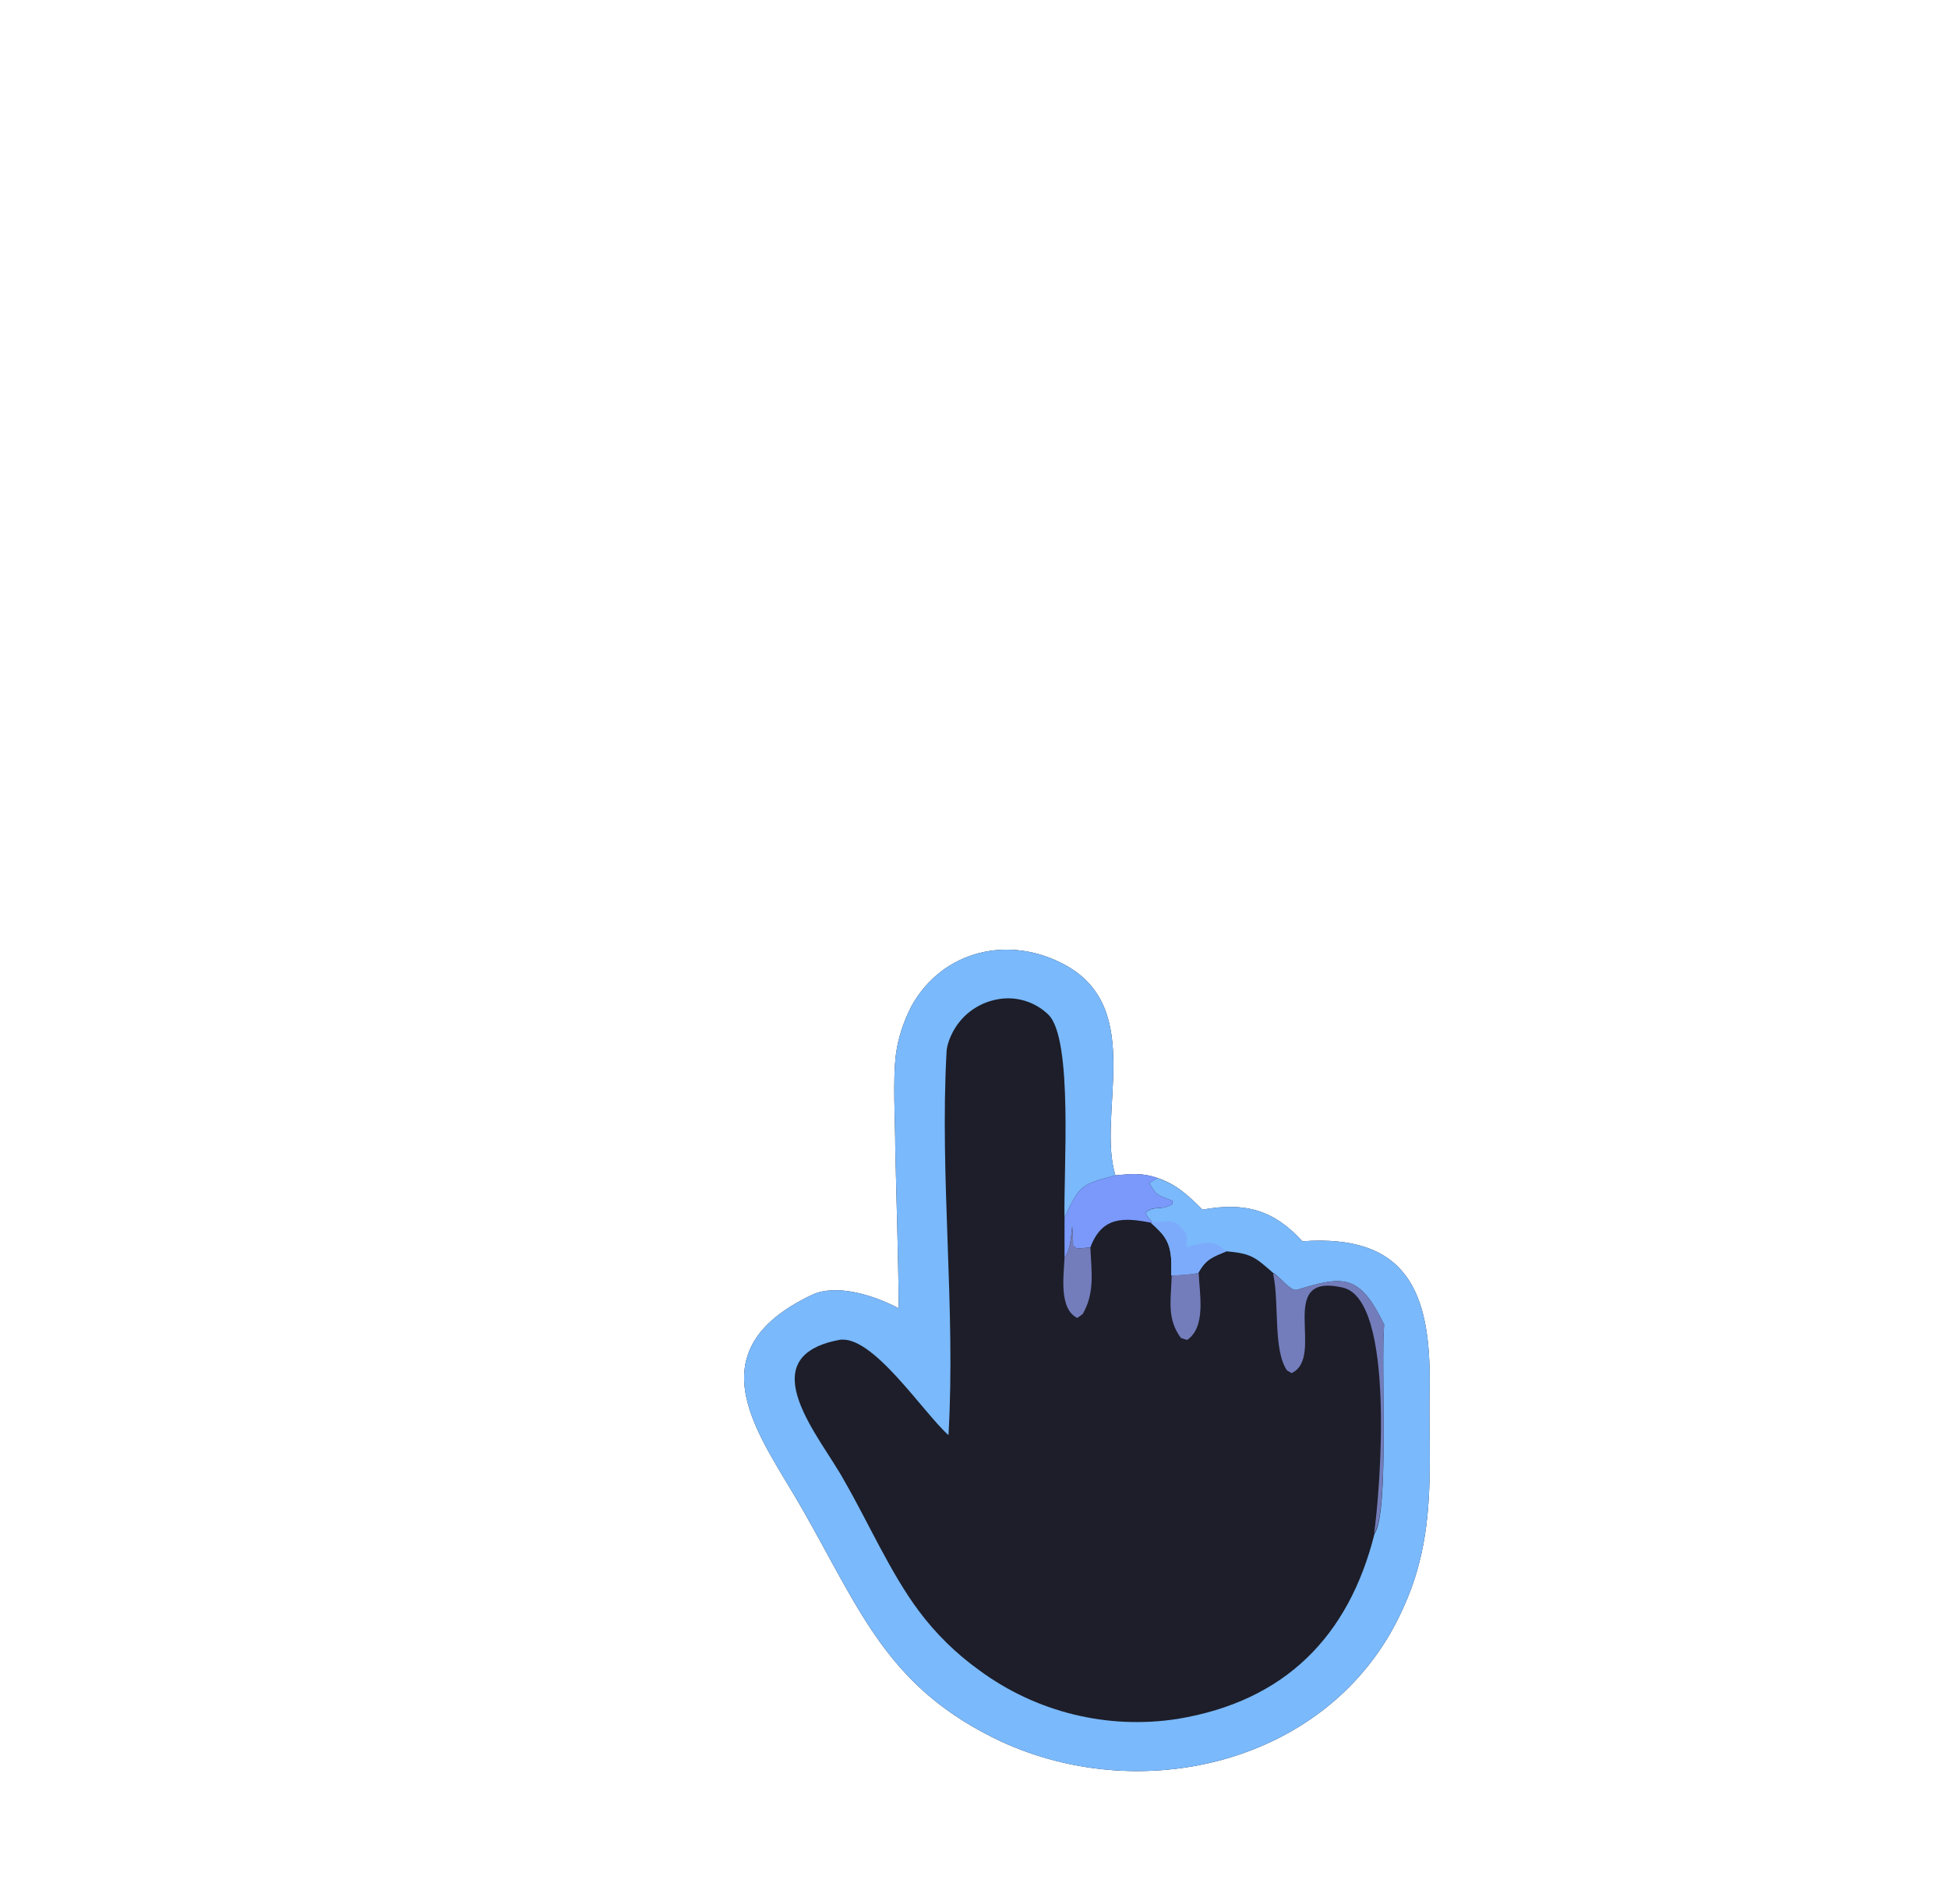
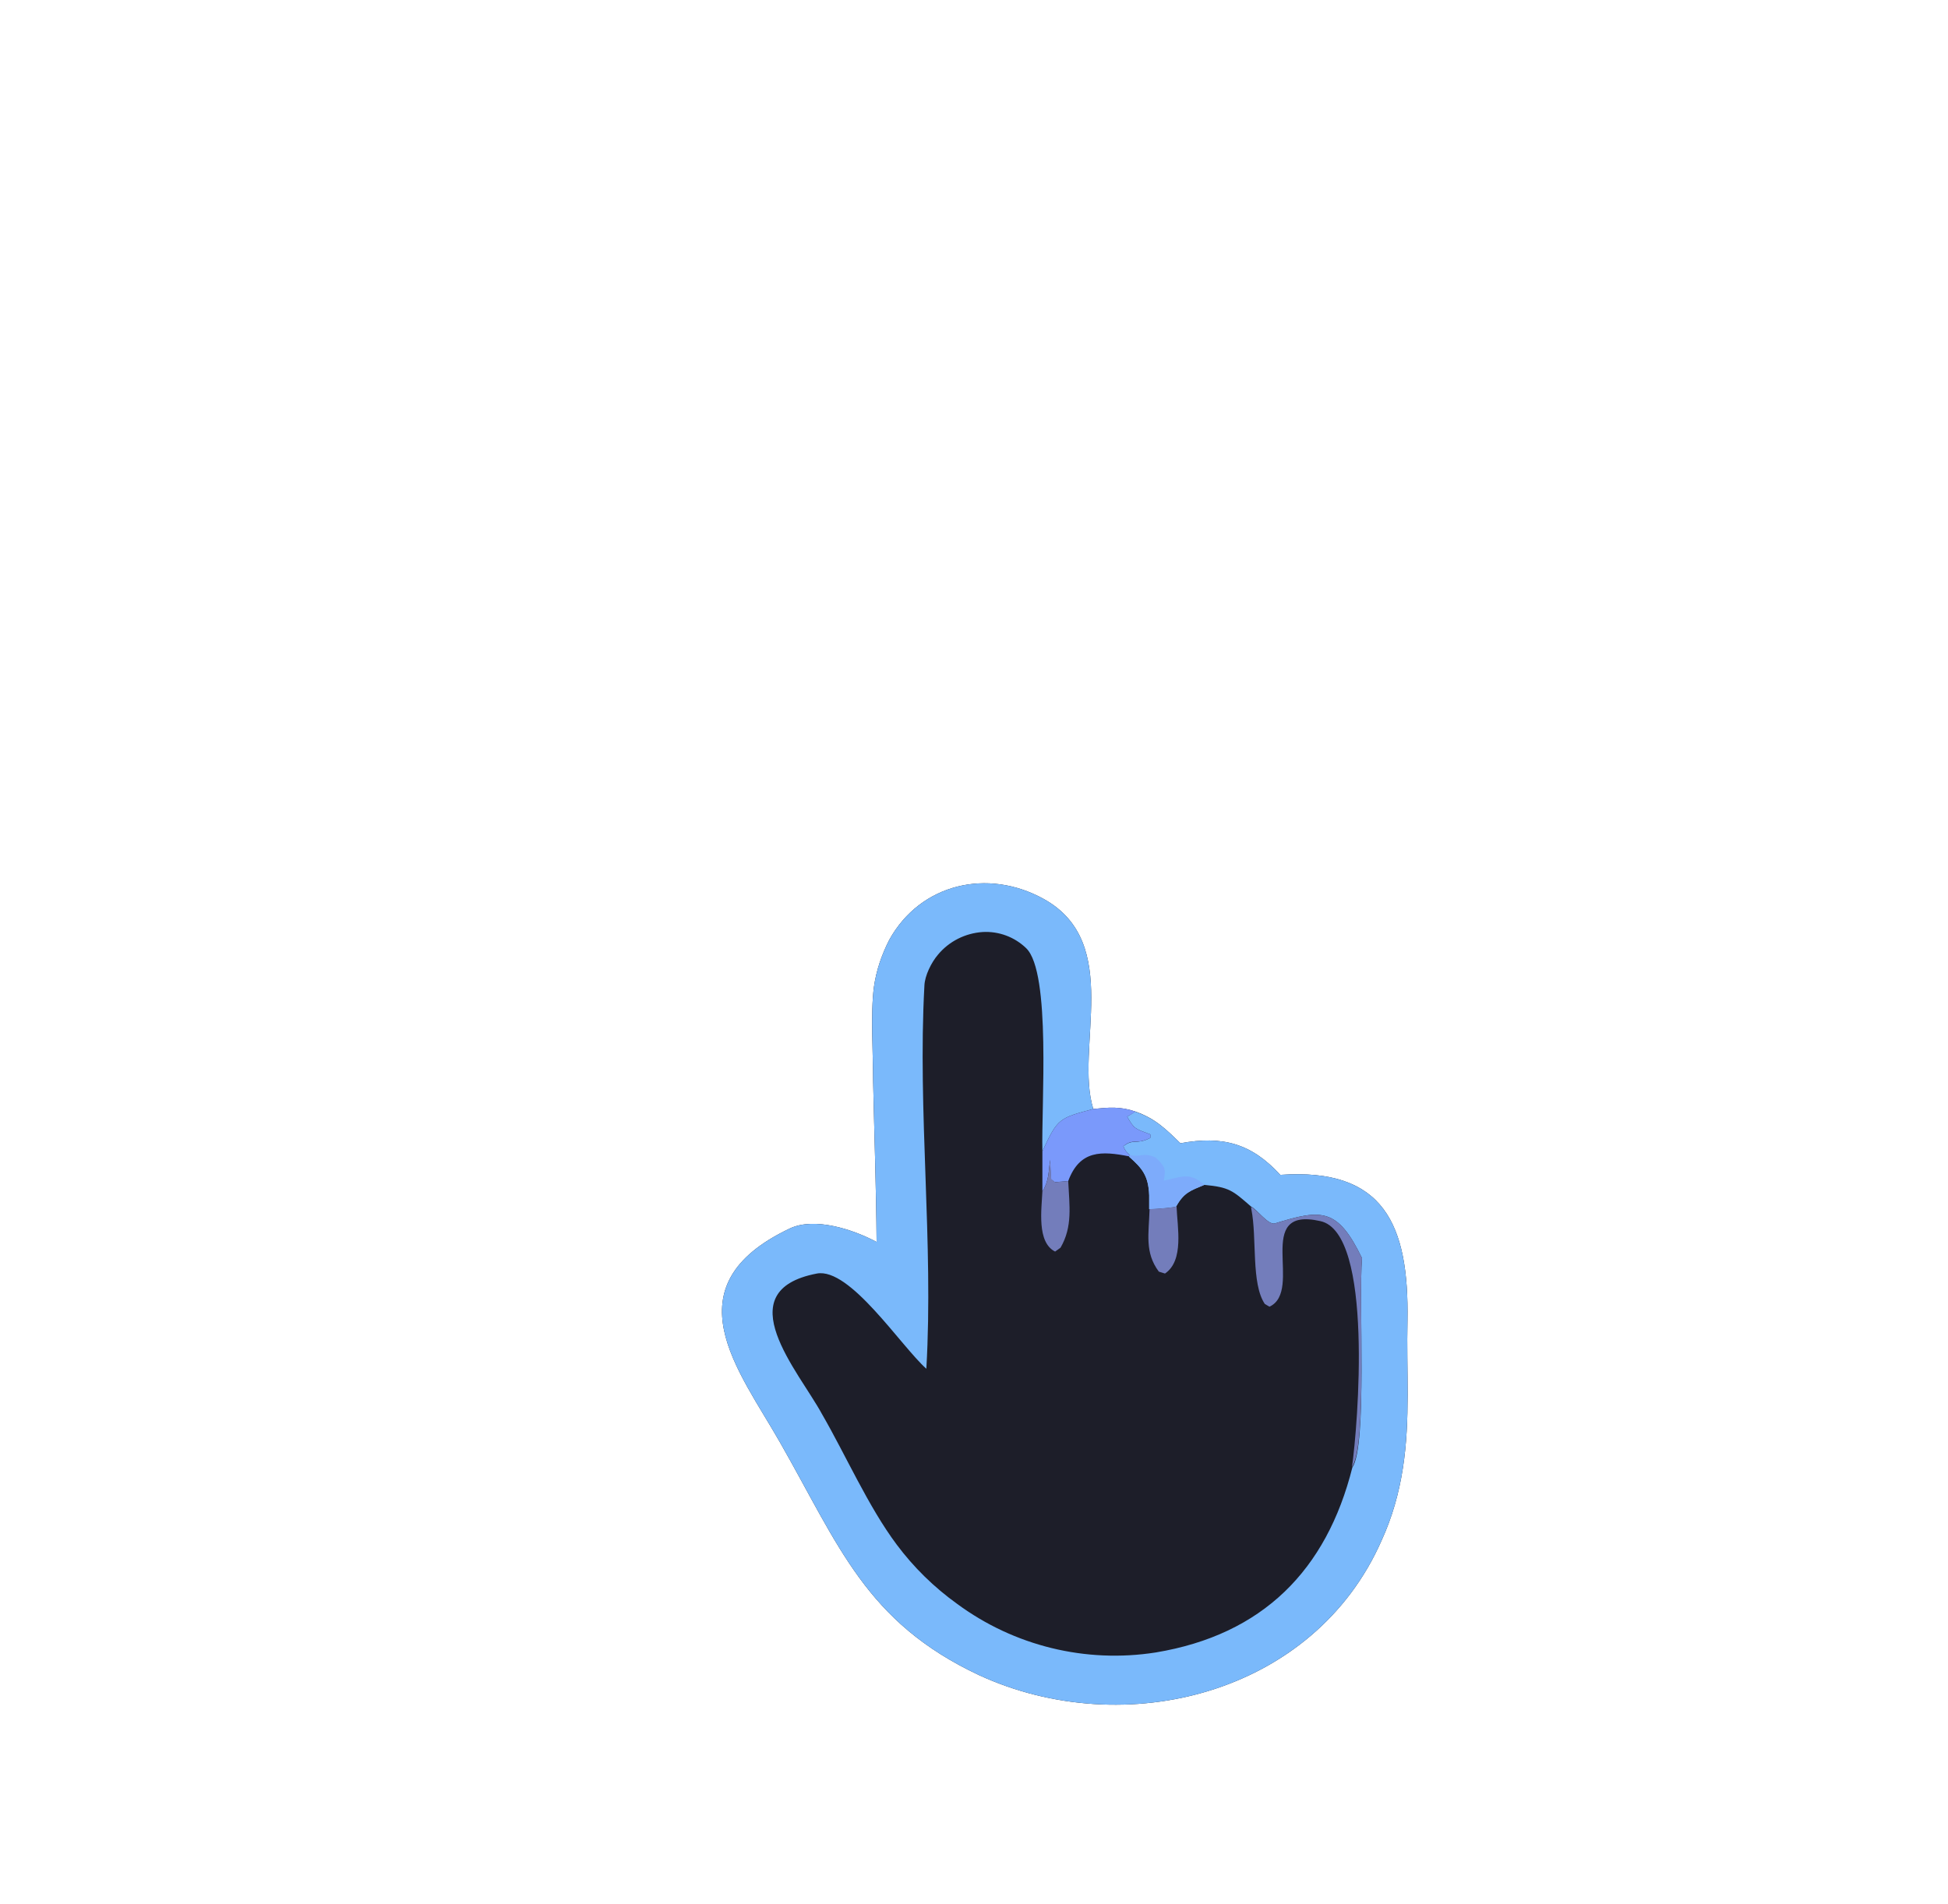
<svg xmlns="http://www.w3.org/2000/svg" width="44" height="43" viewBox="0 0 44 43">
-   <svg x="8.3" y="12.57" width="33.44" height="32.68" viewBox="768 0 384 341.333" preserveAspectRatio="xMidYMid meet" style="overflow:hidden">
+   <svg x="7.8" y="11.07" width="33.44" height="32.68" viewBox="768 0 384 341.333" preserveAspectRatio="xMidYMid meet" style="overflow:hidden">
    <g transform="translate(0 0)" data-sgt-offset="1">
      <defs>
        <linearGradient id="a" x1="1399.2" x2="1243.7" y1="228.9" y2="150.1" gradientUnits="userSpaceOnUse">
          <stop offset="0" stop-color="#678DFD" />
          <stop offset="1" stop-color="#8CDAFB" />
        </linearGradient>
      </defs>
      <path fill="url(#a)" d="M1296 106.3c2.2-7.9 5.2-14 12.6-18.2a25 25 0 0 1 18.8-2.3 25.6 25.6 0 0 1 15.5 12.5c1 1.7 1.7 3.5 2.5 5.3 6-4 11.3-5.7 18.7-4 6.2 1.2 11.6 5 15 10.2 5.6 9 2 16.9 3.6 20.2l4.7-.9c11.8-2.3 25.2 6.7 26.6 19.3 1.9 17.6-13 36.2-16 52.5-4.8 26.5-.3 44.6-18.4 68.2a66.7 66.7 0 0 1-43.9 25.3c-20 2.6-39-1.8-55-14.4a84.6 84.6 0 0 1-14.8-15.2c-7.5-9.8-13.1-22.4-20.3-33-5.1-7.4-14.9-16.6-18.7-23.6-15.2-28.4 16.3-47.9 41.2-28.8-2.2-9-5.8-22.3-7-31.2-1.6-6-3.3-12-3.8-18.1-1.4-14.6 6.7-27.3 22-28.2 6-1.4 11.6 1.4 16.7 4.4Z" data-index="1" />
      <path fill="#1D1E29" d="M1279.8 113.6c5 .9 6.5 1.2 9.8 5.5 7.4 9.5 10.4 52.4 18.3 58 .7-.1 1 0 1.4-.7 5.9-10.6-5-56.7-.3-70.3 1.4-4.2 5.6-7.3 9.8-8.6a9 9 0 0 1 6.9.5c3.7 2 5.8 6.5 6.8 10.4 3.3 13-3 64 2 69.2 13.7-2.7 4.7-77.7 30.6-64.5 13.8 7-11.6 67.2-2.6 74.2 10.2-4 14.9-52.2 33-45 10.2 3.8 4.2 18.3 1.3 25-4.3 10-8.3 20.1-11.1 30.6-4.6 20.8-1.7 37.7-12.5 57.3a53.1 53.1 0 0 1-31.9 25 59.3 59.3 0 0 1-45.6-5.8 61.7 61.7 0 0 1-17.3-14.6c-8-9.8-13.1-22-20.1-32.5-4.5-6.7-10.2-13.1-15.2-19.3-2.5-3.2-6.2-7.5-7.2-11.4-2.9-11 14.5-15.7 21.5-10 4.8 3.8 8.9 8.7 13.1 13 3 3 6.6 6.8 11 6.4 1.8-.1 2.9-1.2 3.8-2.4 1-5.4-1.4-16.4-3.2-21.8-4.5-14-6.3-32-11-45.5-1-11.9-6-16 8.7-22.7Z" data-index="2" style="opacity:1" />
      <path fill="#99F5FB" d="M1261 148.2c-1.5-6-3.2-12-3.8-18.1-1.3-14.6 6.8-27.3 22-28.2-5.9 5.7-12.6-2-8.8 15.3l.8.4.7-.7c2.3-2.2 3-3 6-3.8l1.9.5c-14.7 6.8-9.7 10.8-8.7 22.7l-1.3-.5c.1-2.6-1-5-3-6.5l-.3.4 1 .7-1.2-.3a14.8 14.8 0 0 1-6 8c-.3 4.2 2.8 7.2.7 10.1Z" data-index="3" />
      <defs>
        <linearGradient id="b" x1="663.9" x2="507.5" y1="554.3" y2="458.7" gradientUnits="userSpaceOnUse">
          <stop offset="0" stop-color="#87A3F8" />
          <stop offset="1" stop-color="#86E3FC" />
        </linearGradient>
      </defs>
      <path fill="url(#b)" d="M580.4 414.4a92.7 92.7 0 1 1 11.7 185 92.7 92.7 0 0 1-11.7-185Z" data-index="4" style="opacity:1" />
      <path fill="#1D1E29" d="M582 427.2a79.7 79.7 0 1 1 8.4 159.3 79.7 79.7 0 0 1-8.5-159.3Z" data-index="5" style="opacity:1" />
      <path fill="#7A99FB" d="M619.2 456.3a59.6 59.6 0 0 1 17 84.6c-5 7.3-20.2 21.5-29 22.2-6.7-1-14.4 7.5-13.2-6 .2-3.2 2.7-3.6 5.2-4.5l-.5-.8c11.3-5 15.8-5.1 24.7-16.4 7.7-9.7 11.1-22 9.6-34.3-2-15.9-9.1-24-20.9-33.3 2.1-1.4 5.8-9 7-11.5Z" data-index="6" style="opacity:1" />
      <path fill="#86DCFA" d="M525.3 506.5c6-1.2 5.2-3 12.3-2l.3 1.4c1 32.2 29.7 52.4 60.8 46l.5.7c-2.5 1-5 1.3-5.2 4.4-1.2 13.6 6.5 5 13.1 6.1a60.5 60.5 0 0 1-62.7-12.9 58.6 58.6 0 0 1-19.1-43.7Z" data-index="7" style="opacity:1" />
      <path fill="#737DBB" d="M526.2 500c4.4-38 51.6-61.9 49.5-42.5-2.7 3-8.4 6-12.2 8a48 48 0 0 0-24.3 30c-.9 3.7-.6 7.2-1.3 10.4l-.3-1.4c-7.1-1-6.3.8-12.3 2 .2-2 .6-4.4 1-6.4Z" data-index="8" />
      <path fill="#97CCD6" d="M526.2 500c6.2-6 12.3-4.4 11.4 4.5-7.1-1-6.3.8-12.3 2 .2-2 .6-4.4 1-6.4Z" data-index="9" />
      <path fill="#86DCFA" d="M612.1 467.8c-9.9-5.5-16.6-6.2-27.3-8.5-3.7-.8-4.4-6.6-2.5-10.2 7.5-7.3 29.4 2.7 36.9 7.2-1.3 2.5-5 10-7.1 11.5Z" data-index="10" style="opacity:1" />
      <path fill="#1D1E29" d="M905.8 178c-.1-13.8-.6-27.7-.9-41.6 0-7-.7-17.6.2-24.4.6-4.3 2-8.4 4-12.3 8.1-14.6 25.5-18.6 40-10.6 20.7 11.4 8 38.8 12.9 54.5 4-.4 7-.7 11 .7 5.1 1.8 7.8 4.5 11.6 8.2 10.9-2 18.4 0 25.9 8.2 27-1.9 33.4 13 33 37.8-.3 12.8.8 25.6-1.2 38.3-1 6.5-2.8 12.8-5.5 18.7-17.5 39.9-66.6 52.4-104.4 35-29.4-13.8-36.3-33.5-51.6-60.3-10.6-18.7-29.1-40.6 2.5-55.6 6.4-3 16.3.2 22.5 3.5Z" data-index="11" style="opacity:1" />
      <path fill="#7AB9FB" d="M905.8 178c-.1-13.8-.6-27.7-.9-41.6 0-7-.7-17.6.2-24.4.6-4.3 2-8.4 4-12.3 8.1-14.6 25.5-18.6 40-10.6 20.7 11.4 8 38.8 12.9 54.5-8.8 2.4-9.2 2.3-13.2 11-.3-11.8 2.3-46.4-4.2-52.7a15 15 0 0 0-11.3-4.2c-4.5.3-8.7 2.4-11.6 5.9-1.7 2-3.4 5.4-3.5 8-1.8 32.7 2.4 66.7.5 99.4-6.7-6-19.8-26.3-28.4-24.7-23.5 4.5-4.6 25.5 1.3 36.4 6.2 10.7 12 24 19.4 33.9 4.4 5.9 9.7 11.1 15.7 15.4a68.8 68.8 0 0 0 51.5 12.6c27.7-4.6 44.3-21.3 51-48 3.9-5.7 1.6-43.2 2.5-54.3-6.3-13-10.4-12.8-22.6-9-1.7.5-4.7-3.7-6.2-4.4-4.8-4.2-5.7-5-12.1-5.6-3.6 1.5-5.3 2-7.3 5.6-1.5.4-5.2.6-7 .7V166c-.2-5.1-1.8-7-5.2-10l.1-.5c-1-1-1-.9-1.6-2.2 2.5-2.1 3.4-.3 7-2.2v-.9c-4-1.5-4.2-1.4-6-4.6l2.1-1.3c5.2 1.8 7.9 4.5 11.7 8.2 10.9-2 18.4 0 25.9 8.2 27-1.9 33.4 13 33 37.8-.3 12.8.8 25.6-1.2 38.3-1 6.5-2.8 12.8-5.5 18.7-17.5 39.9-66.6 52.4-104.4 35-29.4-13.8-36.3-33.5-51.6-60.3-10.6-18.7-29.1-40.6 2.5-55.6 6.4-3 16.3.2 22.5 3.5Z" data-index="12" style="opacity:1" />
      <path fill="#7DABFB" d="M971.4 155.5c3.1.8 3.2-.8 6.8.7 2.3 2.4 2.7 2.6 2.1 6 4.8-1 6.7-2.3 10.5 1.1-3.6 1.5-5.3 2-7.3 5.6-1.5.4-5.2.6-7 .7V166c-.2-5.1-1.8-7-5.2-10l.1-.5Z" data-index="13" style="opacity:1" />
      <path fill="#7A99FB" d="M962 143.6c4-.4 7-.7 11 .7l-2.2 1.3c1.8 3.2 2 3.1 6 4.6v.9c-3.6 1.9-4.5 0-7 2.2.6 1.3.6 1.2 1.6 2.2l-.1.4c-7.1-1.4-12.8-1.7-15.8 6.4l-3.5.3-1-.8-.2-5c-.4 3-.3 5.6-2 8.2v-10.4c4-8.7 4.4-8.6 13.2-11Z" data-index="14" style="opacity:1;visibility:visible" />
      <path fill="#737DBB" d="M1002.9 169c1.5.6 4.5 4.8 6.2 4.3 12.2-3.8 16.3-4 22.6 9-.9 11.1 1.4 48.6-2.6 54.2 1.5-10.5 5.7-60.8-8.2-63.8-17.6-4-4.2 18-13.2 22.2l-1.2-.7c-3.6-5.3-2-17.1-3.5-24.6l-.1-.7Z" data-index="16" style="opacity:1" />
      <path fill="#737DBB" d="M976.6 169.6c1.7-.1 5.4-.3 7-.7.2 5.4 2 14-3 17.4l-1.6-.5c-3.7-5-2.6-9.7-2.4-16.2Z" data-index="17" />
      <path fill="#737DBB" d="m950.8 156.8.3 5 1 .8 3.4-.3c.3 6.4 1.2 11.8-2 17.3l-1.4 1c-4.8-2.4-3.5-11-3.3-15.6 1.7-2.6 1.6-5.1 2-8.2Z" data-index="18" style="opacity:1;visibility:visible" />
      <path fill="#1D1E29" d="M200.5 429.9c9-4.5 16.7-5.7 25.7-.4a19 19 0 0 1 5.2 3.8c14.3-3 19.7-1.3 29.8 9.1 34.9-5.3 32.8 37.4 32.4 59.6-.3 17.8-2.8 31-9.3 47.7-3 8.5-2.9 18.3-9.6 25.7-5.6 7.8-18.7 12-28 12.7-18 1.3-45.4 3.3-60.3-8.3-9-7-8.1-14.9-12.8-22-4.2-6.4-16.5-18.3-19.4-25.2a49.6 49.6 0 0 1-9.3-48.3c4-10.6 10.8-16.2 19.8-22.3-.4-7-1.3-15 1.3-21.4 6.3-16 20.8-15.7 34.5-10.7Z" data-index="19" />
      <path fill="#7AB9FB" d="M200.5 456.3c2.5-11.7-5-14-4-23.7 2.4-3.4 3.4-.4 4.6-1.2a22 22 0 0 1 23-1.7l.8.4 1.3-.6a19 19 0 0 1 5.2 3.8c14.3-3 19.7-1.3 29.8 9.1 34.9-5.3 32.8 37.4 32.4 59.6-.3 17.8-2.8 31-9.3 47.7-3 8.5-2.9 18.3-9.6 25.7-5.6 7.8-18.7 12-28 12.7-18 1.3-45.4 3.3-60.3-8.3-9-7-8.1-14.9-12.8-22-4.2-6.4-16.5-18.3-19.4-25.2.1-2.6-1.8-4.6-2.8-6.5-4.5-9.3-10.8-18.7-6.7-29.1.3-.8 1.8-11.5 2-12.8v-.5c1.6-2 .8-1.5 3.2-2.2l.5 1.7 2.2.3c1.6 3.3-2.3 18.6 1.1 27.3 2.3 5.7 3 7.2 6.5 13.1l1.4-.4c7.9 9.7 16.3 19.5 23.8 29.5 3.3 4.5 3.7 13.8 8.8 17.4 12.2 8.9 37.5 6.7 52 5.5 7-.5 15.8-3.4 19.8-9 4.1-6 3.2-12.3 5-19.3 1.3-4.7 5.7-12.2 6.8-16.6 4.7-20.9 3.9-42.2 2.3-63.5-.6-7.4-7.7-15.5-15.7-14.2-7 1.3.4 14.4-3.4 20.5l-2.1.3c-6.7-3.4-2.5-18.2-6.7-24.5-3-4.6-10.3-9.9-15.7-6.5-5.8 7 .7 19.2-4.4 23.2l-2-.7c-5.4-6.2 1.6-26-11.4-28.6-26.4-5.3-2.8 22.5-15.3 26-2.8-1.6-3-3.7-3-6.7Z" data-index="20" />
      <path fill="#86DCFA" d="M200.5 429.9c9-4.5 16.7-5.7 25.7-.4l-1.3.6-.8-.4a22 22 0 0 0-23 1.7c-1.2.8-2.2-2.2-4.5 1.2-1 9.7 6.4 12 3.9 23.7-1.1-10.2-2-21.3-16-18.9-21.8 3.7 1.9 57-14.1 63.3-4-1.8.4-10.7.4-14.4.1-5-.3-9.9-.6-15-22.4 14.6-19.8 31.4-8.6 52.2l-1.4.4c-3.4-6-4.2-7.4-6.5-13.1-3.4-8.7.5-24-1.1-27.3l-2.2-.3-.5-1.7c-2.4.7-1.6.2-3.2 2.2v.5c-.2 1.3-1.7 12-2 12.8-4.1 10.4 2.2 19.8 6.7 29 1 2 3 4 2.8 6.6a49.6 49.6 0 0 1-9.3-48.3c4-10.6 10.8-16.2 19.8-22.3-.4-7-1.3-15 1.3-21.4 6.3-16 20.8-15.7 34.5-10.7Z" data-index="21" />
      <path fill="#7DABFB" d="M164.4 156.4v-.6c.3-15.5-1.3-31.8.6-47 1.3-6 5.3-12.6 11-14.8 15-5.9 26.3 5.6 36.3 15.1 4.6 3.3 13.1 11 17.7 15l31.5 27.8c14.6 12.8 29.8 25.3 43.7 38.8 13.5 13 7.3 33.4-11.4 35.6-8.3 1-17.2.2-25.6.3 5.5 12.1 17.5 33.4 17 44.4-1 18.5-20.9 28.3-36.9 22.1-14.4-5.6-23.5-32.4-29-44.2-9.3 9.3-20.5 24.7-34.6 24.5-16.1-.2-21.5-13.6-20.4-27.8.3-29.7-.6-59.6 0-89.2Z" data-index="22" style="opacity:1" />
      <path fill="#1D1E29" d="M177.1 159.6c1.1-11.2-4.6-52.6 6.7-54.8 6 .7 12.7 8 17.7 12.2 7 6.9 17.5 15.6 25.1 22.2L272 179c4.4 3.9 22 18.3 24.6 22 15.3 22.2-40.3 8.1-46.4 14.9-.3 6.9 21.5 46.2 22 52 .3 4.1-1.3 8.2-4.5 10.8-23.9 20.6-33.6-43.2-44.6-49-2.4-.2-3.8.6-5.6 2-6.9 5.8-25 29.2-32.9 28.8-2 0-4-.9-5.4-2.4-4.6-5-.6-83.2-2.1-98.4Z" data-index="23" style="opacity:1" />
      <path fill="#68F7E2" d="M164.4 156.4v-.6c.3-15.5-1.3-31.8.6-47 1.3-6 5.3-12.6 11-14.8 15-5.9 26.3 5.6 36.3 15.1-4.2-.7-14.5-10.6-18.4-13.9-2 2.6-4.8 5.7-4.8 8.7 2.2 6.4 11.8 5.9 12.4 13.1-5-4.3-11.7-11.5-17.7-12.2-11.3 2.2-5.6 43.6-6.7 54.8-2.3-2.6-.2-36.7-1.2-43.3a27 27 0 0 1-9 2.3l-1 .2c.2 15 .3 30.1 0 45.2h-.4l-1.1-7.6Z" data-index="24" style="opacity:1" />
      <path fill="#7DABFB" d="M1410.2 736.8c6.8-.5 13.3 2.4 16.1 8.8 2.8 6.5-.9 16.7-3 23.1-5.7 18.4-11.5 36.8-17.5 55.2-3 9-11.3 13.9-20.5 10.2-5.8-2.4-7.8-8.1-9.8-13.4-14 13.6-30.9 29.8-44 44 21.3 6.7 20.8 27.7 5.8 31.5-18.1 4.6-67 26.1-82.4 25.8-18.9-4.7-14.3-18.7-9.3-32.4 8.5-23.2 15.2-47.4 24.8-70.2 2-4.7 9-7 13.3-8 14 3 15.2 9 18.2 21.5l43-42.8-3.8-1.5c-4.8-2.2-8.8-6-10.4-11-4-12.5 11-18.9 20.4-21.7 19.5-6 39.5-14.1 59.1-19.1Z" data-index="25" style="opacity:1" />
      <path fill="#1D1E29" d="M1411.3 749.4c2 .1 1.1-.1 3 1 1.3 4.2-17.7 57.4-20 66a9.7 9.7 0 0 1-2.8 4.6c-2.9-1.8-7.6-17.1-9.9-22l-.4-.8a492.8 492.8 0 0 0-29 28.2c-12.8 13.8-31.5 30.1-43.4 44 6.5 3.7 21.7 6.7 25 10.6-.5 1.6-1.3 2.8-3 3.2-10.5 2.4-70.6 26.2-76.7 23.7.1-.8.3-2 .6-2.8 8-23.5 16.1-47.1 24.3-70.6.9-2.7 2.3-7.7 4.7-9 6.3 3 6.4 28.4 13.5 28.7 16.4-13.6 50.1-50.4 67.8-66.5l.2-1.9c-3-5.6-17-6-20.8-11.2l.3-1.2c5-4.2 55.6-19.9 66.6-24Z" data-index="26" style="opacity:1" />
      <path fill="#7DABFB" d="M908 827.2c-5.4 14.3-22.3 15.2-27 4.2-9.4-22.4-17.8-48-25.3-71.3-3.7-11.2 7.2-20.9 18-18.2 18.5 4.6 37.4 10.8 55.6 16.8 7.3 1.6 16.9 3.8 21 10.7 5.5 9.2-.2 17.3-8.5 21.4l-2.1 1c13.2 12.1 28.4 26.2 41.1 39 1.2-6.8 1.9-14.7 7.9-18.8 3.7-2.4 8.2-3.3 12.6-2.3 4.1 1 8.2 4 10.1 7.9 12.9 26.8 25 54.4 36 82a15.5 15.5 0 0 1-6.8 17.9c-9.2 5.4-28.6-3-38.7-6L956.5 898c-23.9-7.3-25.5-23.5-2.7-33.2l-28-26.6c-4-3.8-11.5-11.2-15.6-14.2-1.6.8-1.3 1-2.2 3.2Z" data-index="27" />
      <path fill="#1D1E29" d="M914.3 810.6c-2-2.1-7-7.4-9.5-8.1-6.5 2.8-6.2 17.7-11.2 22.5-2-1.2-24.9-63.5-25.4-69.4l1-.8c7.8-.7 45.7 13.6 57.8 16.1l.7.2c3 1 9 2.7 10.3 5.1-2.1 6.2-17.4 7.3-19.2 12 4.2 6 63.6 61.6 70 65.4 2.5-7.3 5.2-26.3 8.8-30.4 4.6.7 24.1 51.1 28.4 59.3 1.8 3.7 8 18.6 8.3 22l-1.1 1.2c-7.7-.2-78.3-21.1-80.6-24 1.6-3.3 18.5-9.2 23.5-12.2-12-12.8-27-25.9-39.8-38.2-4.4-4.3-18.3-18-22-20.7Z" data-index="28" />
      <path fill="#86DCFA" d="M908 827.2c-5.4 14.3-22.3 15.2-27 4.2-9.4-22.4-17.8-48-25.3-71.3-3.7-11.2 7.2-20.9 18-18.2 18.5 4.6 37.4 10.8 55.6 16.8-3.5 1-15.6-3.5-19.6-4.9-1.4 2.9-3.5 6.2-3 9 2.7 3.3 17.9 4.7 22.2 8l-1.2.3-.7-.2c-12.1-2.5-50-16.8-57.8-16.1l-1 .8c.5 5.9 23.4 68.2 25.4 69.4 5-4.8 4.7-19.7 11.2-22.5 2.5.7 7.5 6 9.5 8.1-4.7-1.2-7.1-4.6-10.4-8.2-1.8 5.4-6 21.4-10.4 24-5-2.5-6-16.2-10.1-21.4-3.5-.9-6.7 1.6-10 3 1.5 4.1 3.2 8.9 4.5 13 5.9 19.4 18.3 22.5 29.3 5.8l-.3-.3.7.2.4.5Z" data-index="29" />
      <path fill="#7A99FB" d="M1302.2 486c0-11.2.2-23.3-.1-34.6-.4-17.5-2-38.8 21.6-39.6 9-.3 19 7 19.7 16 1.7 19 .8 39.2.7 58.3h33c15.8-.4 38.3-1.6 39.1 20.2.4 9.8-6.5 18.7-16.8 20.6-17.8 1.6-37 .7-55 .7-.2 10.3 0 20.6 0 30.8-.1 10.9 2.2 27.3-6.7 35.4-12 11-33 4.6-35-12.6-1.4-17.5-.3-36-.5-53.6-10.6 0-24.7.3-35-.3-13.2.5-37.9 1-37.1-20 1-25.7 29.8-21.4 48.3-21.2 7.9-.1 15.8-.2 23.8 0Z" data-index="30" style="opacity:1" />
      <path fill="#1D1E29" d="M1270.8 497.4c6.2 0 38.7 1.5 41.5-1.3 6.2-6.4-2.6-55.2 3-67.7a8.4 8.4 0 0 1 7.2-5.4c2.4-.2 4.8.2 6.6 2 2 1.8 2.9 4.6 3.3 7.2 1.9 11 .3 37.6 0 50 0 4.5-1 10.2 2 13.8 11.5 7.1 66.2-7.2 70 8.7.5 2.3.3 4.8-1 6.8-1.7 2.7-5.1 4-8.2 4.6-8.8 1.6-58-2.4-61 2.1-7.3 10.4 7 65.9-8.7 69.6a9 9 0 0 1-7-1c-2.9-1.9-4-5.5-4.4-8.8-1.8-12.2 3.2-53.2-2.1-60.6-3-2-55-1.6-61.3-.7-16.9-6.2-7.7-21.9 7.1-19.4 2.5.4 10 0 13 .1Z" data-index="31" style="opacity:1" />
      <path fill="#7AB9FB" d="M1267.1 527.3c-13.1.5-37.8 1-37-20 1-25.7 29.8-21.4 48.3-21.2l-.9.3c-8.8 3-25.1-.6-29.9 2.9-.4 2.3-1.1 4.5-.6 6.7 4.5 2 23.5-1.6 28 .1-1.7 1.4-2.2.3-4.2 1.3-3 0-10.5.3-13-.1-14.8-2.5-24 13.2-7 19.4 4.6.8 14.9-.2 17.7.7-7 .7-18.8 1.3-25-2.7-2.8-1.7-3-6.6-3.1-9.6-2.1 3.8-6.7 9.1-6 12 12 15 20 6 32.7 10.2Z" data-index="32" />
      <defs>
        <linearGradient id="c" x1="177.1" x2="280.8" y1="814.6" y2="834.4" gradientUnits="userSpaceOnUse">
          <stop offset="0" stop-color="#8CE4F9" />
          <stop offset="1" stop-color="#7F8AFC" />
        </linearGradient>
      </defs>
      <path fill="url(#c)" d="M225 714.3c18.1-1.3 19.9 11.6 29.2 24 12.8 17 39.8 53.8-5.3 47.6-.2 26.6-.1 53.2 0 79.8 22.7-4.2 32.7 6.6 18.6 26.8-8.2 11.7-21 37-32.9 42.8-19.8 2.4-21.6-13.7-31.7-25.8-13.3-15.9-36-50.6 6.4-44.3l.1-79.3c-27.6 4.3-30.6-11.5-16.3-31.3 8.6-11.9 16.2-25.3 25.6-36.6a16 16 0 0 1 6.2-3.7Z" data-index="33" />
      <path fill="#1D1E29" d="M228.4 725.7c1.4.5 3.2 1.9 3.9 3 4 7.2 28.7 39.1 28 44.6-5.5 3.6-18.1-5-23.5 1.2-1 6.4-.7 38.4-.5 46.6.5 14.6-1 43 .6 56 4.3 6.2 17.2-3.4 23.5.7l.1 1.5a537.4 537.4 0 0 1-30.3 45c-5.2-1.8-24.8-34.7-30.1-41-1.4-1.5-2.2-3.4-1.7-5.5 5.2-3.6 17.4 4.3 22.5.3 1.2-6.2 1.6-99.7 0-104-1.8-5.1-17.4 2.8-22.3 0-.9-.6-.7-1-1-2 1.8-4.5 26.6-40.7 30.8-46.4Z" data-index="34" />
      <path fill="#7DABFB" d="M622.7 814.8c-3.9-21 10-28.1 26.3-16.6 11.5 8.2 36.9 20.3 44.5 31.5 6.7 9.9-8 20.4-16.4 24.4-11.6 5.5-26 18.9-38.3 22.9-1.9.2-3.8.3-5.7 0-11.8-1.2-11.5-12.5-10.4-21.3l-72.8-.2c3.4 24.2-12.6 27-29.4 14.3-11.5-8.6-62.1-29.6-35.4-47 10.1-6.6 37.2-25.6 48.3-29.8 16.3-1.5 18.7 8.2 16.3 21.6l73 .2Z" data-index="35" style="opacity:1" />
      <path fill="#1D1E29" d="m535.4 805.5 1.6.2c4.6 4.8-5.3 16 1.4 20.7 7.5.7 93.6.8 96.6-.7 4.7-6-3.6-17.2 1.2-20.2 5.4 2.4 40.1 24.3 45.2 28.5v2c-3.7 4-37.4 24.3-44.3 28.5l-1.8-.2c-3.2-3.5 2.8-10.2 1.8-15.1-.8-3.8-4.7-5.5-8.1-5.4-11.5.2-22.9.2-34.4.2l-35.3-.1c-6 0-16-.3-21.5.5-5.3 5.1 3.8 16.4-1 19.7-5-1-36.4-22-43-25.8-1.5-.8-2.3-2-2.5-3.7 3.5-4.6 36.6-24.2 44-29Z" data-index="36" style="opacity:1" />
      <path fill="#7DABFB" d="M585.3 88.5c9.7-.4 44.4-4.5 31.8 15.4-2.6 4-21 2.6-25.3 2.6v156.1c7-.1 20-1.8 25.6 3.2 5.6 5 1.1 14.7-5.7 14.9-12.5.4-25.7.4-38.2.4-6.7 0-21 1.7-24.2-4.7-8.7-16.9 19.3-14 27.5-13.8l-.1-103.8c0-12.3-.9-39.4.3-50.3-1.1-2.7-6-2.6-8.7-1.9-8 2.1-28-3.8-19-14.3 5.3-6.1 26.8-4 36-3.8Z" data-index="37" />
      <path fill="#86DCFA" d="M577 108.5c-1.1-2.7-6-2.6-8.7-1.9-8 2.1-28-3.8-19-14.3 5.3-6.1 26.8-4 36-3.8-4 1.8-13 1-17.7.8-1.5 3.2-5.2 10-5.2 13.2 3.6 5.2 11.6.7 15.2 3.4 0 2 .4 1.3-.6 2.6Z" data-index="38" />
      <path fill="#7AB9FB" d="M978.1 455.5c9.4-1.7 18.3-2.7 20.6 9.6 1.8 9.7-5.6 37-12.7 42.8a68 68 0 0 1-12.7 15.7c-2.2 1.3-3.9 2.3-5.2 4.7-3.7 3.5-10 9.7-14.3 12l-3 .6c-11.7-1.8-29-16.2-30.4-28.7l-.6.4c-.3 1.8-.3 1.7-1.2 3.2-7.4 1-19.9 8.6-24.7 3.8-2.7-8.9 18-25.7 25.7-28.7 1.8-.7 12.8-.8 13.4-1.7 9.6-13.8 23.7-27 40.3-31.9 1.1-.6 3.5-1.3 4.8-1.8Z" data-index="39" style="opacity:1" />
      <path fill="#1D1E29" d="M979.5 462.5c5.5-1 11.6-2.3 12.3 5.4 1 10.9-5.4 25.2-9.8 34.7l-.5.6a118.4 118.4 0 0 1-31.7 32.3 55.7 55.7 0 0 1-23.5-21.7c12.6-25.5 25.7-41.5 53.2-51.3Z" data-index="40" style="opacity:1" />
      <path fill="#99F5FB" d="M962.1 493a10.6 10.6 0 1 1 15.4-14.8A10.6 10.6 0 0 1 962 493Z" data-index="41" />
      <path fill="#7A99FB" d="M980 482.3A10.6 10.6 0 0 1 962 493l3.4-3.3a5.5 5.5 0 0 0 9.3-5.6c1.5-.2 3.7-1.2 5.1-1.8Z" data-index="42" />
      <path fill="#1D1E29" d="M965.5 489.7a5.5 5.5 0 1 1 8.6-6.8 5.5 5.5 0 0 1-8.6 6.8Z" data-index="43" />
      <path fill="#99F5FB" d="M919.8 512.6c-.3 1.8-.3 1.7-1.2 3.2-7.4 1-19.9 8.6-24.7 3.8-2.7-8.9 18-25.7 25.7-28.7 1.8-.7 12.8-.8 13.4-1.7 9.6-13.8 23.7-27 40.3-31.9l-.4 1.3a87.9 87.9 0 0 0-45.8 43c-.1.3-1.6 1-2 1-2.2 3.3-3.1 5.8-4.7 9.6l-.6.4Z" data-index="44" style="opacity:1" />
      <path fill="#1D1E29" d="M902.6 514.8c4.5-5.4 17.6-19.8 24.7-18 .4 2.3-.8 3.3-2.2 5.8-2.2 3.3-3.1 5.8-4.7 9.6l-.6.4c-5.5-2.3-11.8.3-17.2 2.2Z" data-index="45" />
      <path fill="#7DABFB" d="M978.1 455.5c9.4-1.7 18.3-2.7 20.6 9.6 1.8 9.7-5.6 37-12.7 42.8-.3-5.4 8.1-14.3 8.9-20.9.9-8.3 4.1-12.6 2.1-21.6l-1.6-.8.9-.2c-5.8 3.6-3.7 31.4-14.3 38.2 4.4-9.5 10.8-23.8 9.8-34.8-.7-7.6-6.8-6.2-12.3-5.3.7-4.4 2.7-4.2-1.4-7Z" data-index="46" />
      <defs>
        <linearGradient id="d" x1="1052.6" x2="951.4" y1="494.3" y2="519.9" gradientUnits="userSpaceOnUse">
          <stop offset="0" stop-color="#7C7DF8" />
          <stop offset="1" stop-color="#87D4FB" />
        </linearGradient>
      </defs>
      <path fill="url(#d)" d="M1010.3 439.7c-2.8 3-17.4 19.8-18.7 2.2-.2-2.4 15.1-17 17.6-19.3 1.6-1.5 5.6-1 7.2-.7 7.9 2.1 19 14.1 23.6 20.6a9.3 9.3 0 0 1 1.4 6.1c-4.8 8.4-13.5-1-17.3-5 5 16 9.8 19 16.8 32.7 11.1 22 9 52.4-2.5 74.2a89.8 89.8 0 0 1-68.3 47.6c-6.1.9-16.5 3-18.3-5.5.7-5 4.1-6.2 8.8-6 24.5-3.2 43.1-11 58.9-31.2a72.7 72.7 0 0 0 15-55c-2.5-18.7-9.8-24.8-17.8-40.4a76 76 0 0 1-6.4-20.3Z" data-index="47" style="opacity:1" />
      <path fill="#86DCFA" d="M970.1 598.1c-6.1.9-16.5 3-18.3-5.5.7-5 4.1-6.2 8.8-6 3.7.3 6.7 0 9.2 2 .8 3.2.5 6.3.3 9.5Z" data-index="48" />
      <defs>
        <linearGradient id="e" x1="888.3" x2="928.7" y1="443.6" y2="470.5" gradientUnits="userSpaceOnUse">
          <stop offset="0" stop-color="#97EDF3" />
          <stop offset="1" stop-color="#83DCFE" />
        </linearGradient>
      </defs>
      <path fill="url(#e)" d="M956.2 412.2c4-.5 8.8 2 8.6 6.3-.3 8.6-13.7 7-19.6 8a79.4 79.4 0 0 0-65.3 62.7c-1.3 7.4 0 16.4-5.5 21.4-6.1.4-9.3-2.8-9-9 2.5-53.1 40.8-85.3 90.8-89.4Z" data-index="49" />
      <path fill="#1D1E29" d="M968.1 528.3c.5 4.1.5 7.2-1 11.1 1.5 1.3 4.3 3.4 5.3 5-3.7 6.5-14 23.9-22.2 22.6-3.4-3.3-2.5-7.1-1.7-11.5.8-4.8.4-10 2.3-14.6l3-.7c4.4-2.2 10.6-8.4 14.3-11.9Z" data-index="50" />
      <path fill="#7AB9FB" d="M967 539.4c1.6 1.3 4.4 3.4 5.4 5-3.7 6.5-14 23.9-22.2 22.6-3.4-3.3-2.5-7.1-1.7-11.5.9.5 4.3 3 5 3a82 82 0 0 0 13.6-19Z" data-index="51" style="opacity:1" />
      <path fill="#7A99FB" d="m950.8 540.9 3-.7c1.5 6 .4 12-.3 18.3-.7 0-4.1-2.5-5-3 .8-4.8.4-10 2.3-14.6Z" data-index="52" />
      <path fill="#7A99FB" d="M915.3 534.6c-1.4-4 .7-7 4.2-9l1.1.1c3 5.4 4.5 12.4 10.2 14.2 4.2 1.2 7-.4 10 1.6 0 2.5 0 2.7-1.4 4.7-3.6 2.2-5.6.5-8.3 2.1-3.7 2.3-4.6 9.5-9.8 4.5-4.4.2-6.3 2.9-9 .8-2.5-6.5 1.7-6.1-2-11.4.7-2.9 3-5.2 5-7.6Z" data-index="53" style="opacity:1" />
      <path fill="#86DCFA" d="M915.3 534.6c2.4 1.5 3.6 2 4.2 5 .7 3.8-3.5 7.5-5.6 10.1-1 1.2-.4 2.4-1.7 3.9-2.4-6.5 1.8-6.1-1.9-11.4.7-2.9 3-5.2 5-7.6Z" data-index="54" style="opacity:1" />
      <path fill="#7A99FB" d="M968.1 528.3c1.3-2.4 3-3.4 5.2-4.7 2.3 8.8 2.6 12.4-1 20.8-1-1.6-3.7-3.7-5.2-5 1.5-4 1.5-7 1-11Z" data-index="56" />
      <path fill="#7DABFB" d="M931.2 556.3c1.4.6 1 .4 2 1.6.2 6-8.4 10.3-13.5 11.5-1.7-1-1.1-.4-1.8-2.2 1.7-3.3 6-3.9 9-6 1.1-.8 3.3-3.6 4.3-4.9Z" data-index="57" style="opacity:1" />
      <path fill="#99F5FB" d="M906.5 531.7c.6.8.9 1.5 1.4 2.4-.7 2.2-8.5 8.9-11.7 14-4.7-7.2 4.9-12.3 10.3-16.4Z" data-index="58" style="opacity:1" />
      <path fill="#86DCFA" d="M908.4 553.4c1.6.7 1.4.8 2.4 2.2-.5 3.4-5.5 7.7-8.1 10.3-1.3-.4-1.1-.4-2.2-1.2l-.1-1.5c1.4-3.1 5.5-7.1 8-9.8Z" data-index="59" style="opacity:1" />
    </g>
  </svg>
</svg>
